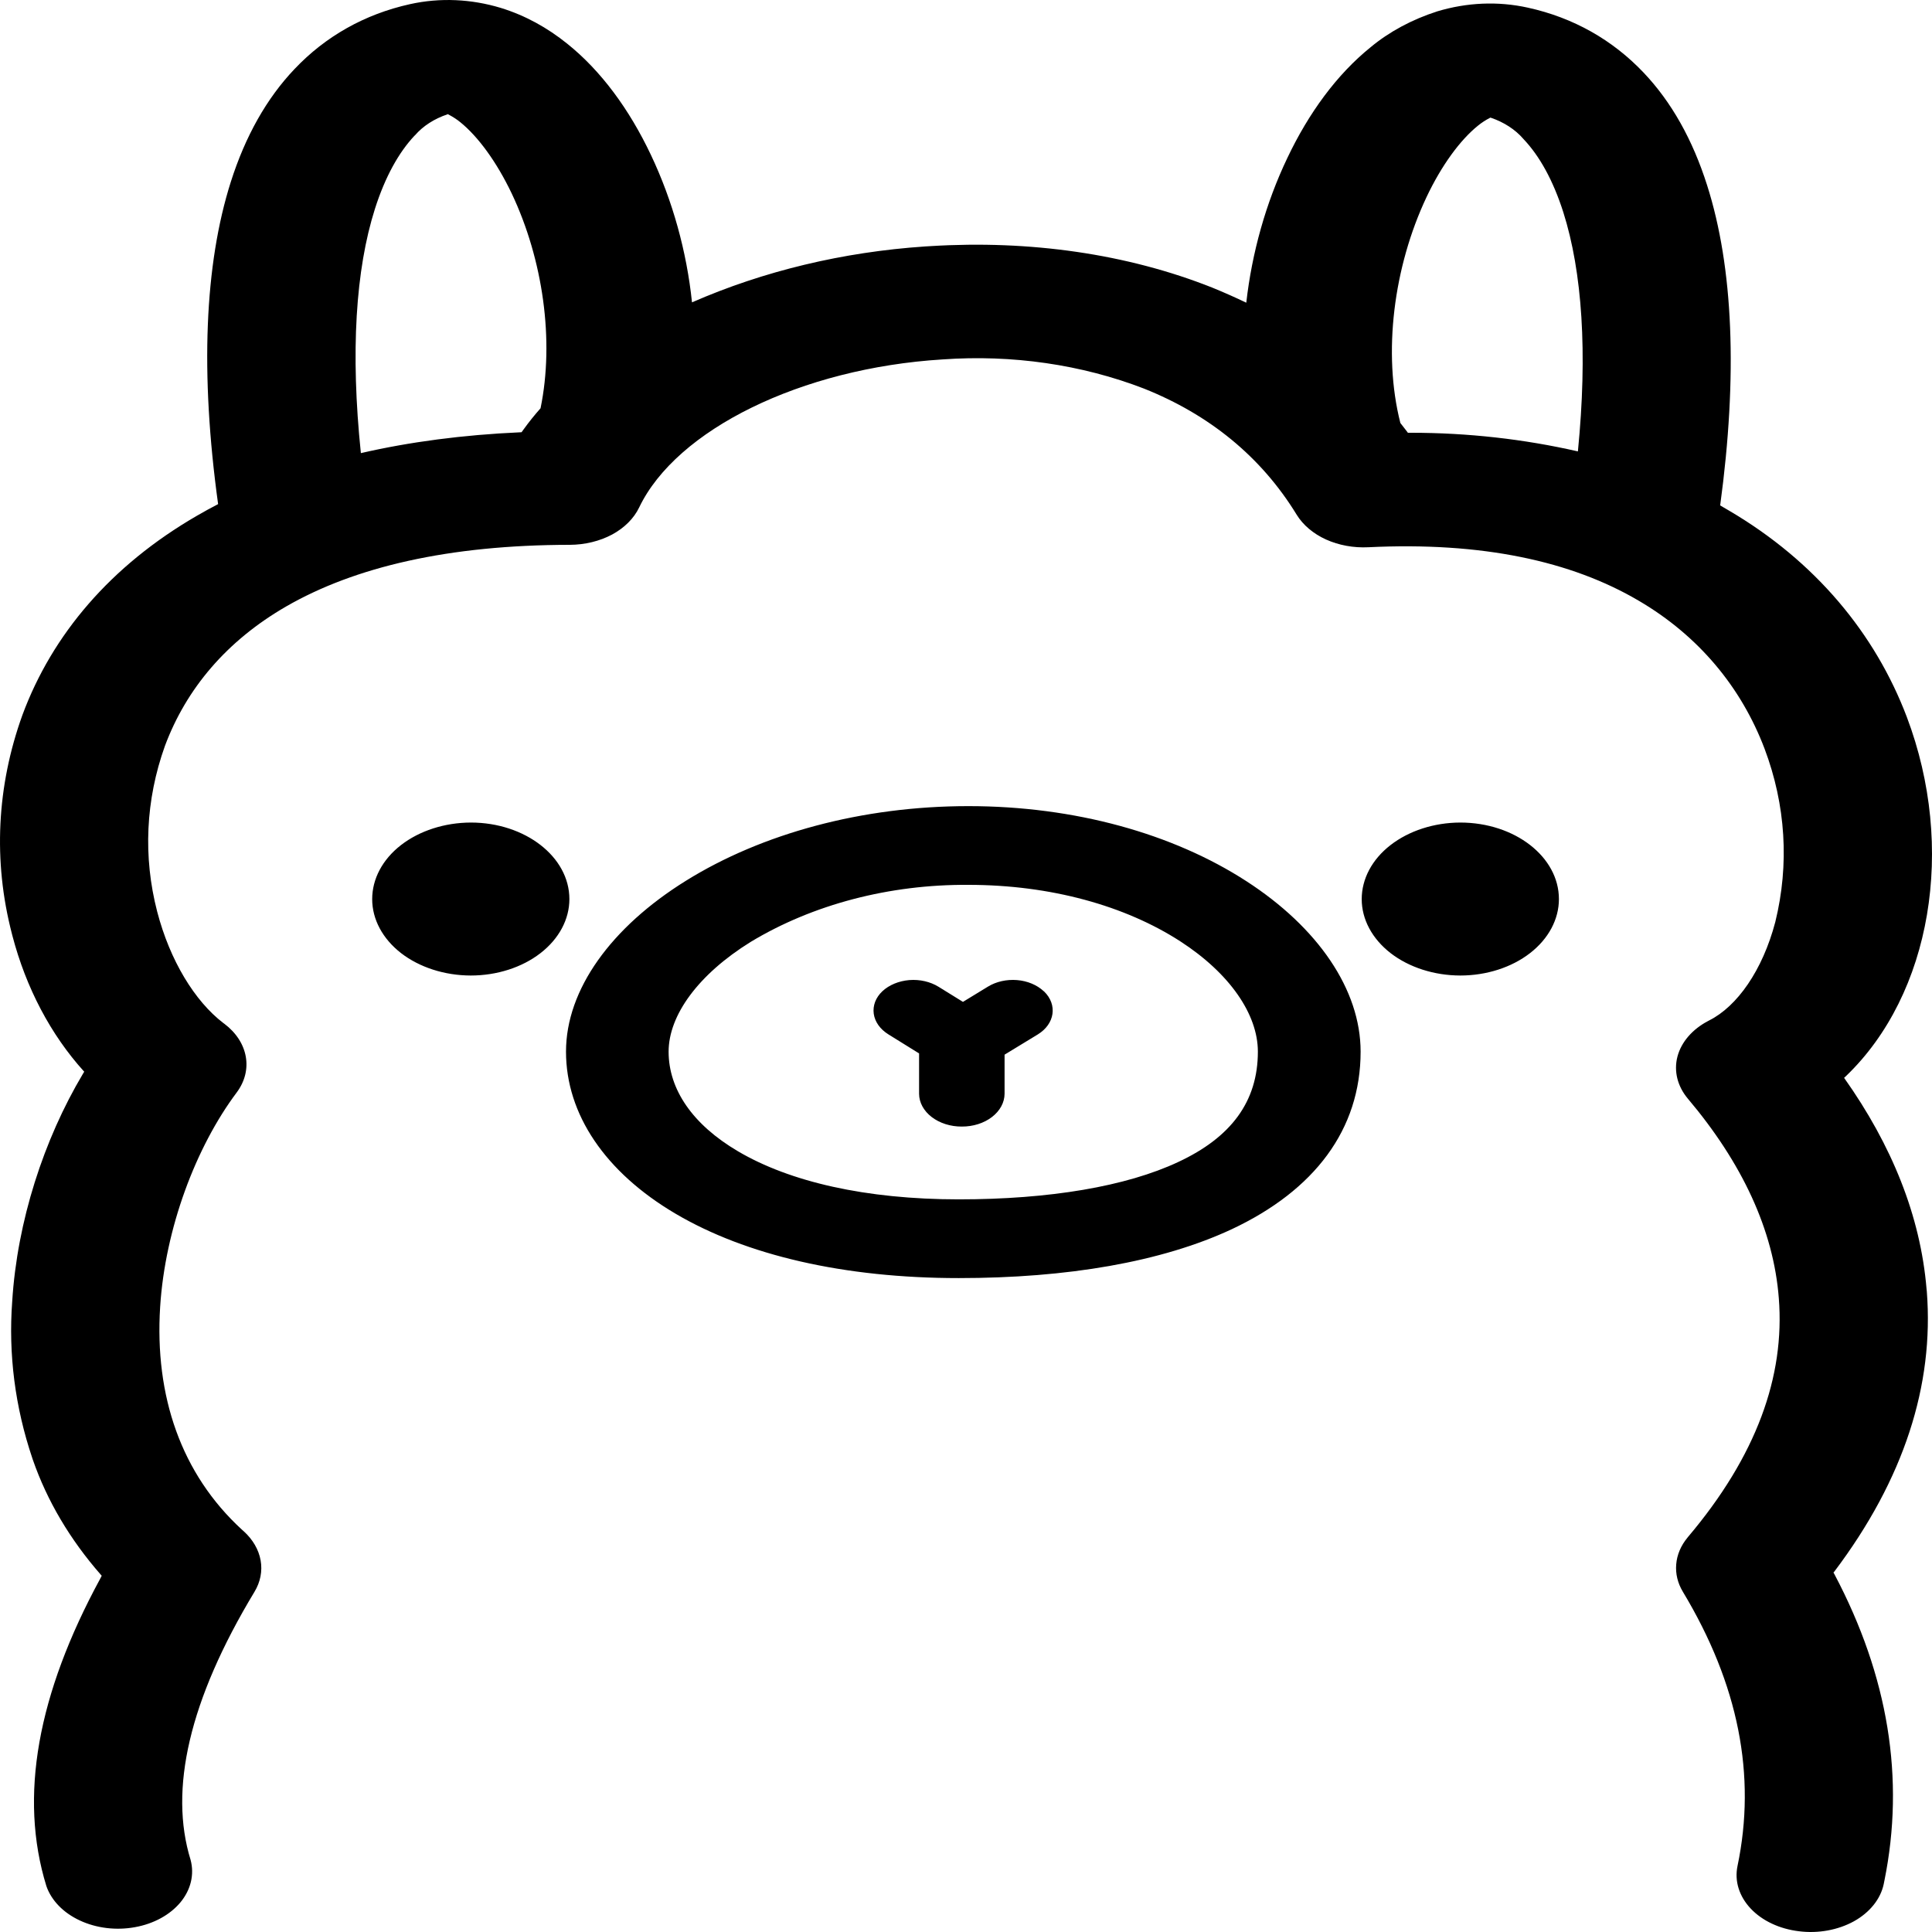
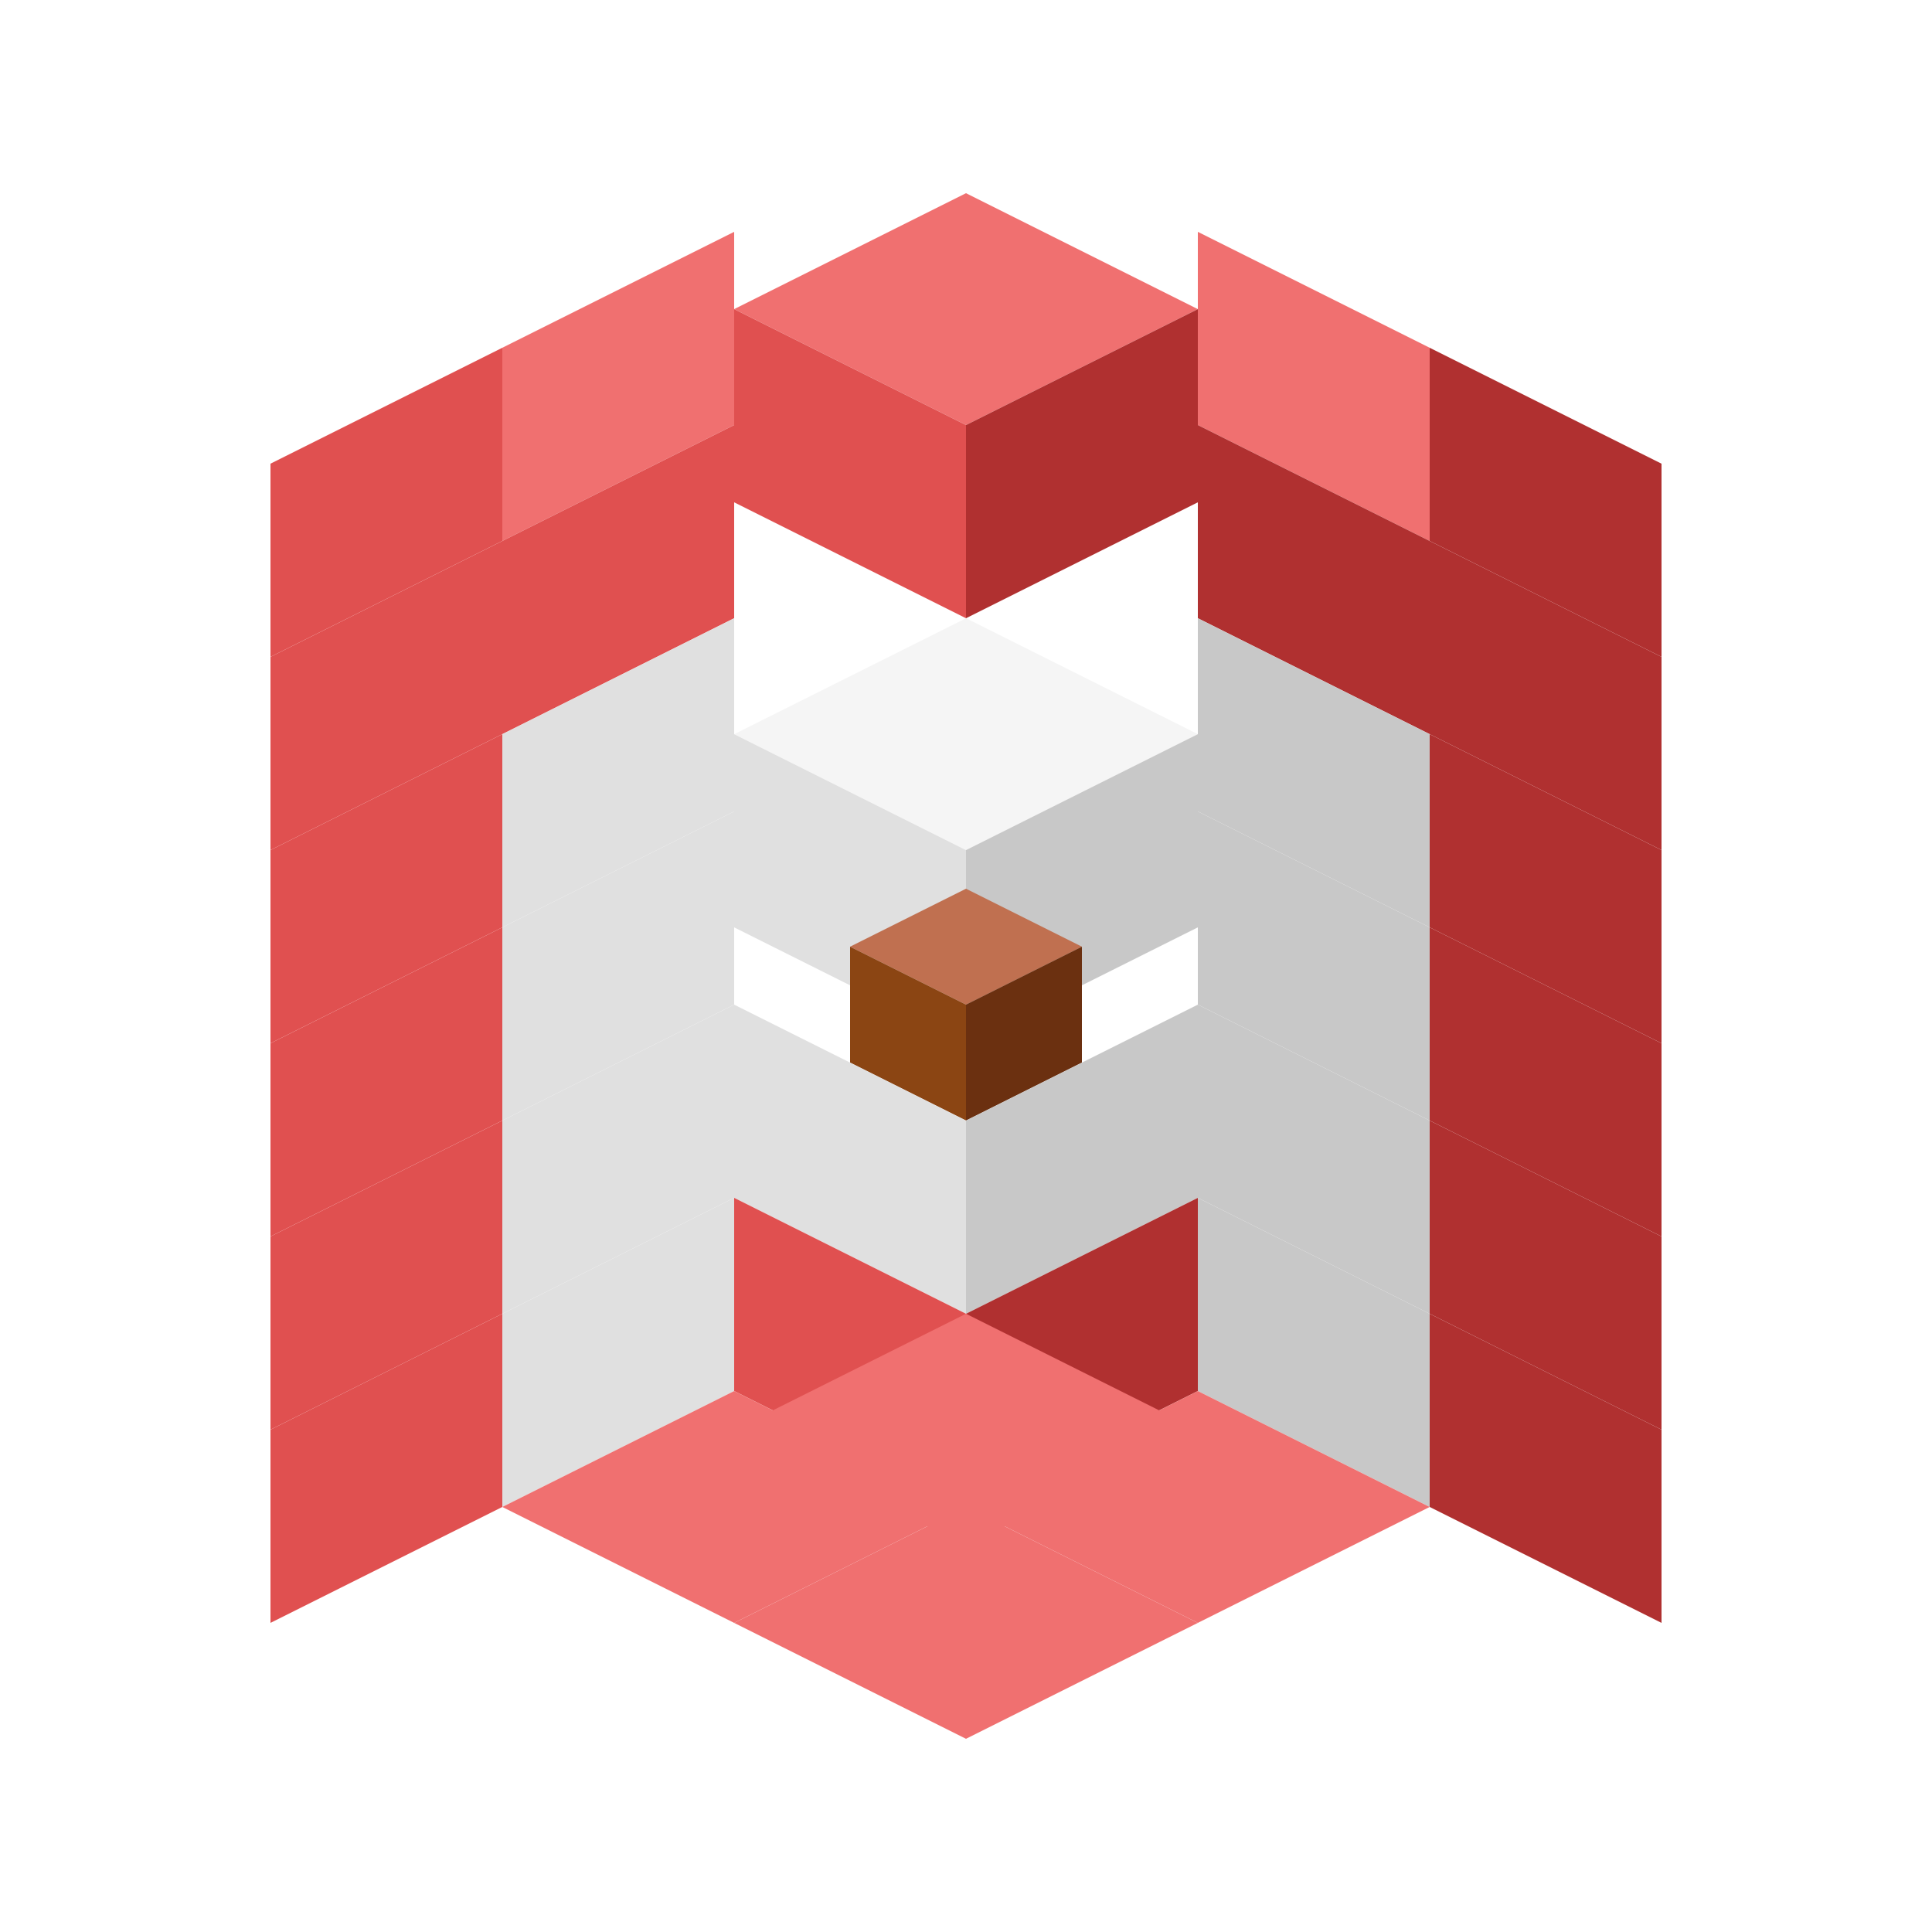
- <svg xmlns="http://www.w3.org/2000/svg" width="28" height="28" viewBox="0 0 28 28" fill="none">
-   <path fill-rule="evenodd" clip-rule="evenodd" d="M7.256 0.114C7.611 0.223 7.933 0.401 8.224 0.636C8.71 1.026 9.12 1.583 9.433 2.244C9.748 2.908 9.952 3.644 10.029 4.382C11.066 3.928 12.217 3.652 13.404 3.572L13.488 3.567C14.921 3.478 16.337 3.678 17.573 4.17C17.739 4.238 17.902 4.31 18.062 4.387C18.144 3.663 18.345 2.944 18.655 2.294C18.968 1.633 19.378 1.077 19.862 0.686C20.133 0.46 20.464 0.282 20.832 0.164C21.256 0.037 21.705 0.014 22.143 0.111C22.804 0.256 23.37 0.579 23.817 1.049C24.225 1.477 24.532 2.027 24.741 2.686C25.12 3.875 25.186 5.439 24.93 7.325L25.017 7.376L25.06 7.401C26.307 8.134 27.175 9.179 27.635 10.391C28.351 12.284 27.991 14.407 26.755 15.594L26.726 15.621L26.729 15.625C27.416 16.595 27.832 17.619 27.921 18.679L27.925 18.718C28.03 20.073 27.595 21.437 26.584 22.777L26.572 22.79L26.589 22.821C27.366 24.293 27.61 25.776 27.31 27.257L27.3 27.307C27.254 27.523 27.098 27.717 26.868 27.845C26.637 27.972 26.35 28.025 26.07 27.989C25.931 27.972 25.798 27.935 25.678 27.878C25.558 27.822 25.454 27.747 25.372 27.66C25.289 27.572 25.23 27.473 25.197 27.367C25.164 27.261 25.159 27.152 25.181 27.045C25.456 25.73 25.197 24.412 24.39 23.07C24.315 22.946 24.281 22.808 24.293 22.671C24.304 22.534 24.36 22.401 24.456 22.285L24.462 22.277C25.457 21.101 25.869 19.948 25.78 18.816C25.704 17.824 25.245 16.85 24.462 15.923C24.31 15.742 24.256 15.523 24.311 15.312C24.367 15.101 24.528 14.915 24.759 14.795L24.774 14.787C25.174 14.585 25.543 14.068 25.729 13.362C25.934 12.527 25.881 11.666 25.573 10.85C25.235 9.959 24.617 9.215 23.753 8.708C22.773 8.13 21.475 7.851 19.833 7.931C19.618 7.942 19.404 7.903 19.218 7.819C19.033 7.735 18.884 7.609 18.792 7.459C18.274 6.613 17.52 6.007 16.58 5.632C15.677 5.283 14.666 5.137 13.661 5.209C11.61 5.335 9.802 6.228 9.263 7.355C9.187 7.513 9.05 7.65 8.871 7.747C8.691 7.843 8.477 7.895 8.259 7.896C6.501 7.898 5.141 8.216 4.146 8.79C3.286 9.287 2.7 9.98 2.39 10.811C2.11 11.594 2.072 12.416 2.278 13.212C2.463 13.922 2.823 14.51 3.237 14.827L3.25 14.836C3.599 15.099 3.673 15.51 3.429 15.835C2.837 16.626 2.393 17.806 2.321 18.94C2.239 20.236 2.627 21.361 3.505 22.168L3.532 22.192C3.664 22.311 3.749 22.458 3.777 22.613C3.805 22.769 3.774 22.928 3.688 23.07C2.739 24.643 2.448 25.936 2.762 26.954C2.819 27.166 2.766 27.387 2.616 27.569C2.465 27.751 2.229 27.881 1.956 27.93C1.684 27.98 1.397 27.945 1.157 27.833C0.918 27.722 0.744 27.543 0.672 27.334C0.272 26.038 0.544 24.554 1.451 22.882L1.474 22.837L1.461 22.822C1.015 22.313 0.682 21.75 0.476 21.156L0.468 21.132C0.218 20.391 0.12 19.624 0.177 18.86C0.249 17.702 0.634 16.516 1.201 15.564L1.221 15.531L1.217 15.528C0.735 14.996 0.377 14.315 0.18 13.562L0.172 13.531C-0.101 12.48 -0.048 11.395 0.325 10.362C0.756 9.198 1.605 8.197 2.855 7.474C2.953 7.417 3.057 7.36 3.161 7.306C2.899 5.406 2.965 3.832 3.345 2.636C3.555 1.976 3.863 1.426 4.271 0.998C4.716 0.529 5.282 0.206 5.943 0.06C6.381 -0.037 6.832 -0.014 7.256 0.114ZM14.035 11.683C15.576 11.683 17 12.082 18.064 12.771C19.101 13.442 19.719 14.343 19.719 15.241C19.719 16.371 19.05 17.251 17.853 17.814C16.832 18.291 15.463 18.523 13.895 18.523C12.233 18.523 10.813 18.193 9.789 17.589C8.773 16.99 8.203 16.15 8.203 15.241C8.203 14.341 8.858 13.437 9.942 12.764C11.042 12.08 12.495 11.683 14.035 11.683ZM14.035 12.824C12.892 12.816 11.78 13.107 10.879 13.651C10.12 14.122 9.69 14.714 9.69 15.242C9.69 15.787 10.036 16.297 10.695 16.685C11.444 17.127 12.546 17.382 13.895 17.382C15.211 17.382 16.321 17.195 17.077 16.84C17.84 16.484 18.23 15.967 18.23 15.241C18.23 14.702 17.825 14.108 17.105 13.642C16.308 13.127 15.227 12.824 14.035 12.824ZM15.125 14.364L15.132 14.369C15.329 14.561 15.288 14.84 15.04 14.992L14.559 15.285V15.853C14.558 15.979 14.492 16.1 14.376 16.189C14.26 16.278 14.103 16.328 13.939 16.327C13.776 16.328 13.619 16.278 13.503 16.189C13.387 16.1 13.321 15.979 13.32 15.853V15.267L12.874 14.99C12.815 14.953 12.766 14.908 12.73 14.857C12.694 14.806 12.671 14.75 12.663 14.692C12.655 14.634 12.662 14.575 12.683 14.519C12.705 14.463 12.74 14.411 12.788 14.366C12.885 14.275 13.025 14.217 13.178 14.204C13.33 14.192 13.482 14.227 13.602 14.301L13.956 14.52L14.318 14.299C14.437 14.226 14.588 14.192 14.739 14.204C14.89 14.216 15.028 14.274 15.125 14.364ZM6.824 11.921C7.611 11.921 8.252 12.418 8.252 13.03C8.252 13.323 8.102 13.605 7.834 13.813C7.566 14.021 7.202 14.138 6.822 14.138C6.443 14.137 6.08 14.02 5.812 13.813C5.545 13.605 5.394 13.324 5.394 13.031C5.394 12.738 5.543 12.456 5.811 12.248C6.079 12.04 6.444 11.922 6.824 11.921ZM21.163 11.921C21.954 11.921 22.593 12.418 22.593 13.03C22.593 13.323 22.443 13.605 22.175 13.813C21.907 14.021 21.543 14.138 21.163 14.138C20.784 14.137 20.421 14.02 20.153 13.813C19.886 13.605 19.735 13.324 19.735 13.031C19.735 12.738 19.884 12.456 20.152 12.248C20.42 12.04 20.784 11.922 21.163 11.921ZM6.49 1.654L6.485 1.657C6.294 1.721 6.131 1.826 6.015 1.96L6.007 1.967C5.78 2.208 5.582 2.562 5.434 3.026C5.154 3.907 5.078 5.102 5.23 6.567C5.938 6.404 6.71 6.302 7.542 6.265L7.559 6.264L7.59 6.221C7.666 6.116 7.746 6.016 7.834 5.917C8.036 4.935 7.87 3.763 7.417 2.806C7.196 2.343 6.928 1.979 6.671 1.771C6.618 1.728 6.559 1.69 6.495 1.657L6.49 1.654ZM21.6 1.705L21.597 1.706C21.532 1.739 21.473 1.778 21.42 1.821C21.163 2.028 20.893 2.394 20.674 2.857C20.197 3.868 20.037 5.117 20.295 6.13L20.391 6.254L20.404 6.272H20.453C21.271 6.272 22.084 6.363 22.868 6.542C23.01 5.111 22.931 3.941 22.657 3.077C22.509 2.613 22.311 2.259 22.082 2.018L22.076 2.011C21.96 1.877 21.797 1.771 21.606 1.706L21.6 1.705Z" fill="black" />
+ <svg xmlns="http://www.w3.org/2000/svg" width="100" height="100" viewBox="0 0 100 100" fill="none">
+   <polygon points="50,10 62,16 50,22 38,16" fill="#F07070" />
+   <polygon points="38,16 50,22 50,32 38,26" fill="#E05050" />
+   <polygon points="62,16 50,22 50,32 62,26" fill="#B03030" />
+   <polygon points="26,18 38,12 38,22 26,28" fill="#F07070" />
+   <polygon points="14,24 26,18 26,28 14,34" fill="#E05050" />
+   <polygon points="26,28 38,22 38,32 26,38" fill="#E05050" />
+   <polygon points="14,34 26,28 26,38 14,44" fill="#E05050" />
+   <polygon points="74,18 62,12 62,22 74,28" fill="#F07070" />
+   <polygon points="86,24 74,18 74,28 86,34" fill="#B03030" />
+   <polygon points="74,28 62,22 62,32 74,38" fill="#B03030" />
+   <polygon points="86,34 74,28 74,38 86,44" fill="#B03030" />
+   <polygon points="50,32 62,38 50,44 38,38" fill="#F5F5F5" />
+   <polygon points="38,38 50,44 50,54 38,48" fill="#E0E0E0" />
+   <polygon points="62,38 50,44 50,54 62,48" fill="#C8C8C8" />
+   <polygon points="26,38 38,32 38,42 26,48" fill="#E0E0E0" />
+   <polygon points="26,48 38,42 38,52 26,58" fill="#E0E0E0" />
+   <polygon points="74,38 62,32 62,42 74,48" fill="#C8C8C8" />
+   <polygon points="74,48 62,42 62,52 74,58" fill="#C8C8C8" />
+   <polygon points="50,46 56,49 50,52 44,49" fill="#C07050" />
+   <polygon points="44,49 50,52 50,58 44,55" fill="#8B4513" />
+   <polygon points="56,49 50,52 50,58 56,55" fill="#6B3010" />
+   <polygon points="38,52 50,58 50,68 38,62" fill="#E0E0E0" />
+   <polygon points="62,52 50,58 50,68 62,62" fill="#C8C8C8" />
+   <polygon points="26,58 38,52 38,62 26,68" fill="#E0E0E0" />
+   <polygon points="26,68 38,62 38,72 26,78" fill="#E0E0E0" />
+   <polygon points="74,58 62,52 62,62 74,68" fill="#C8C8C8" />
+   <polygon points="74,68 62,62 62,72 74,78" fill="#C8C8C8" />
+   <polygon points="38,62 50,68 50,78 38,72" fill="#E05050" />
+   <polygon points="62,62 50,68 50,78 62,72" fill="#B03030" />
+   <polygon points="50,68 62,74 50,80 38,74" fill="#F07070" />
+   <polygon points="14,44 26,38 26,48 14,54" fill="#E05050" />
+   <polygon points="14,54 26,48 26,58 14,64" fill="#E05050" />
+   <polygon points="14,64 26,58 26,68 14,74" fill="#E05050" />
+   <polygon points="14,74 26,68 26,78 14,84" fill="#E05050" />
+   <polygon points="86,44 74,38 74,48 86,54" fill="#B03030" />
+   <polygon points="86,54 74,48 74,58 86,64" fill="#B03030" />
+   <polygon points="86,64 74,58 74,68 86,74" fill="#B03030" />
+   <polygon points="86,74 74,68 74,78 86,84" fill="#B03030" />
+   <polygon points="26,78 38,72 50,78 38,84" fill="#F07070" />
+   <polygon points="50,78 62,72 74,78 62,84" fill="#F07070" />
+   <polygon points="38,84 50,90 62,84 50,78" fill="#F07070" />
</svg>
